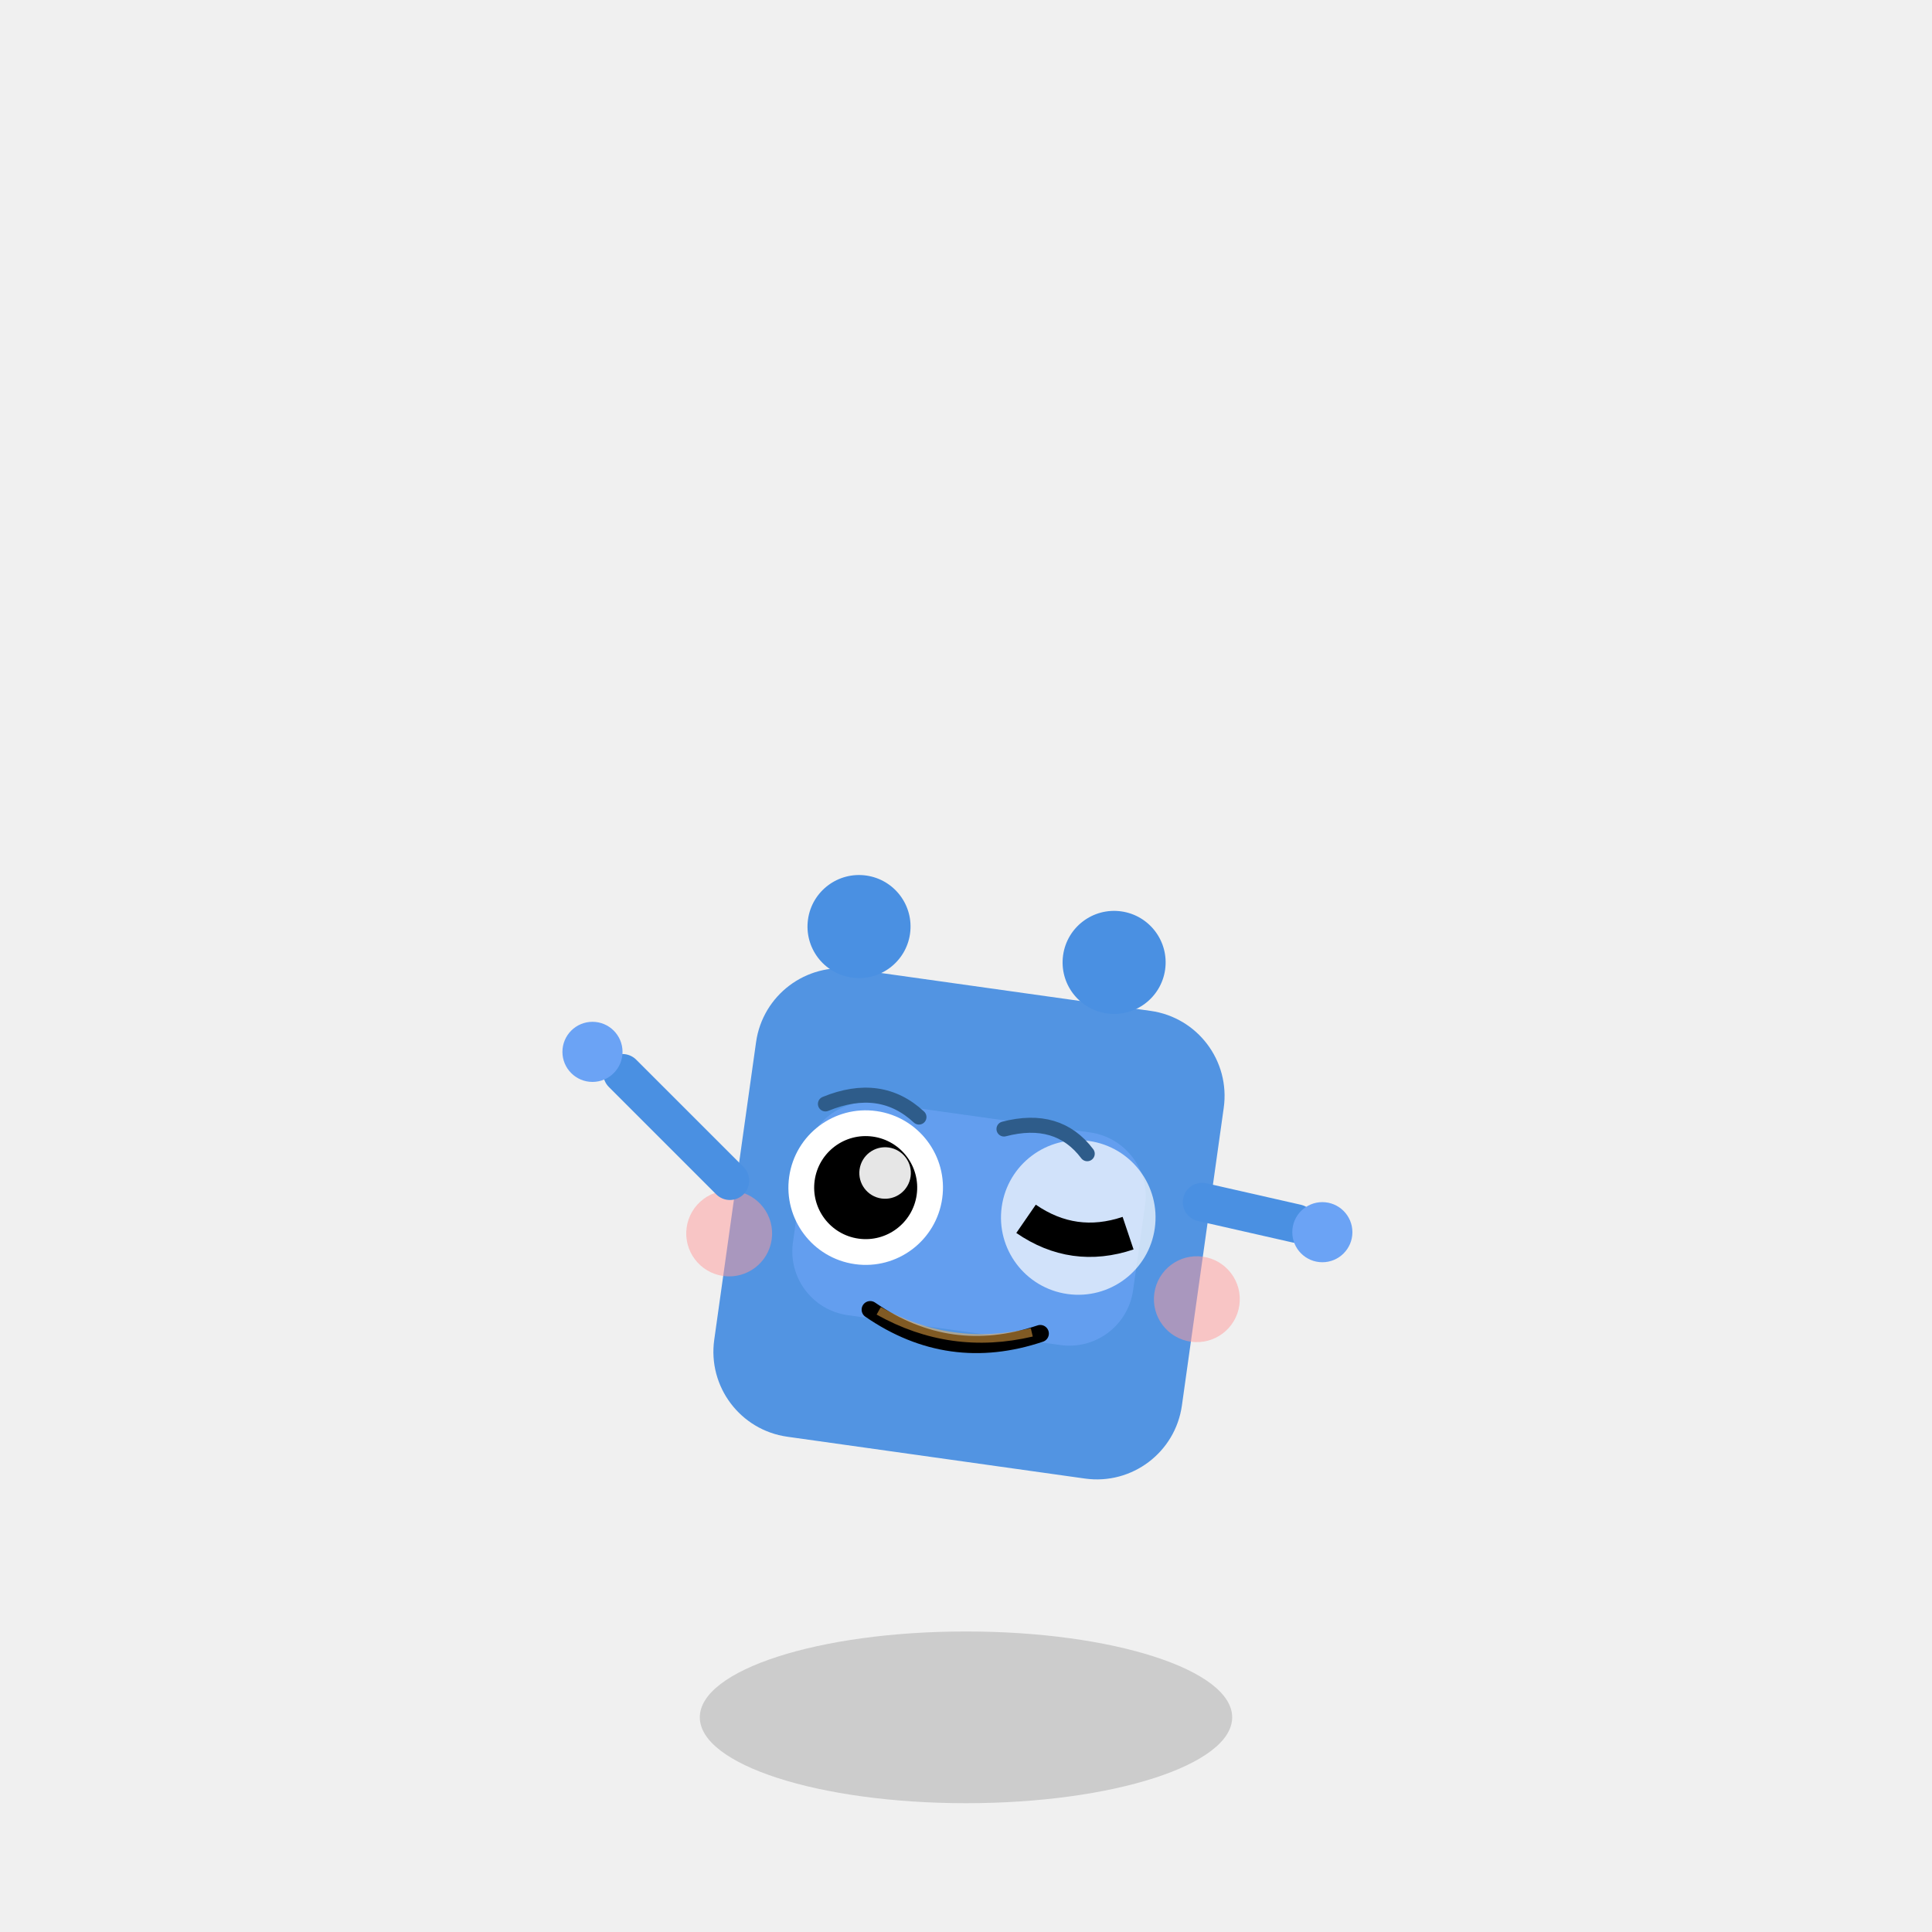
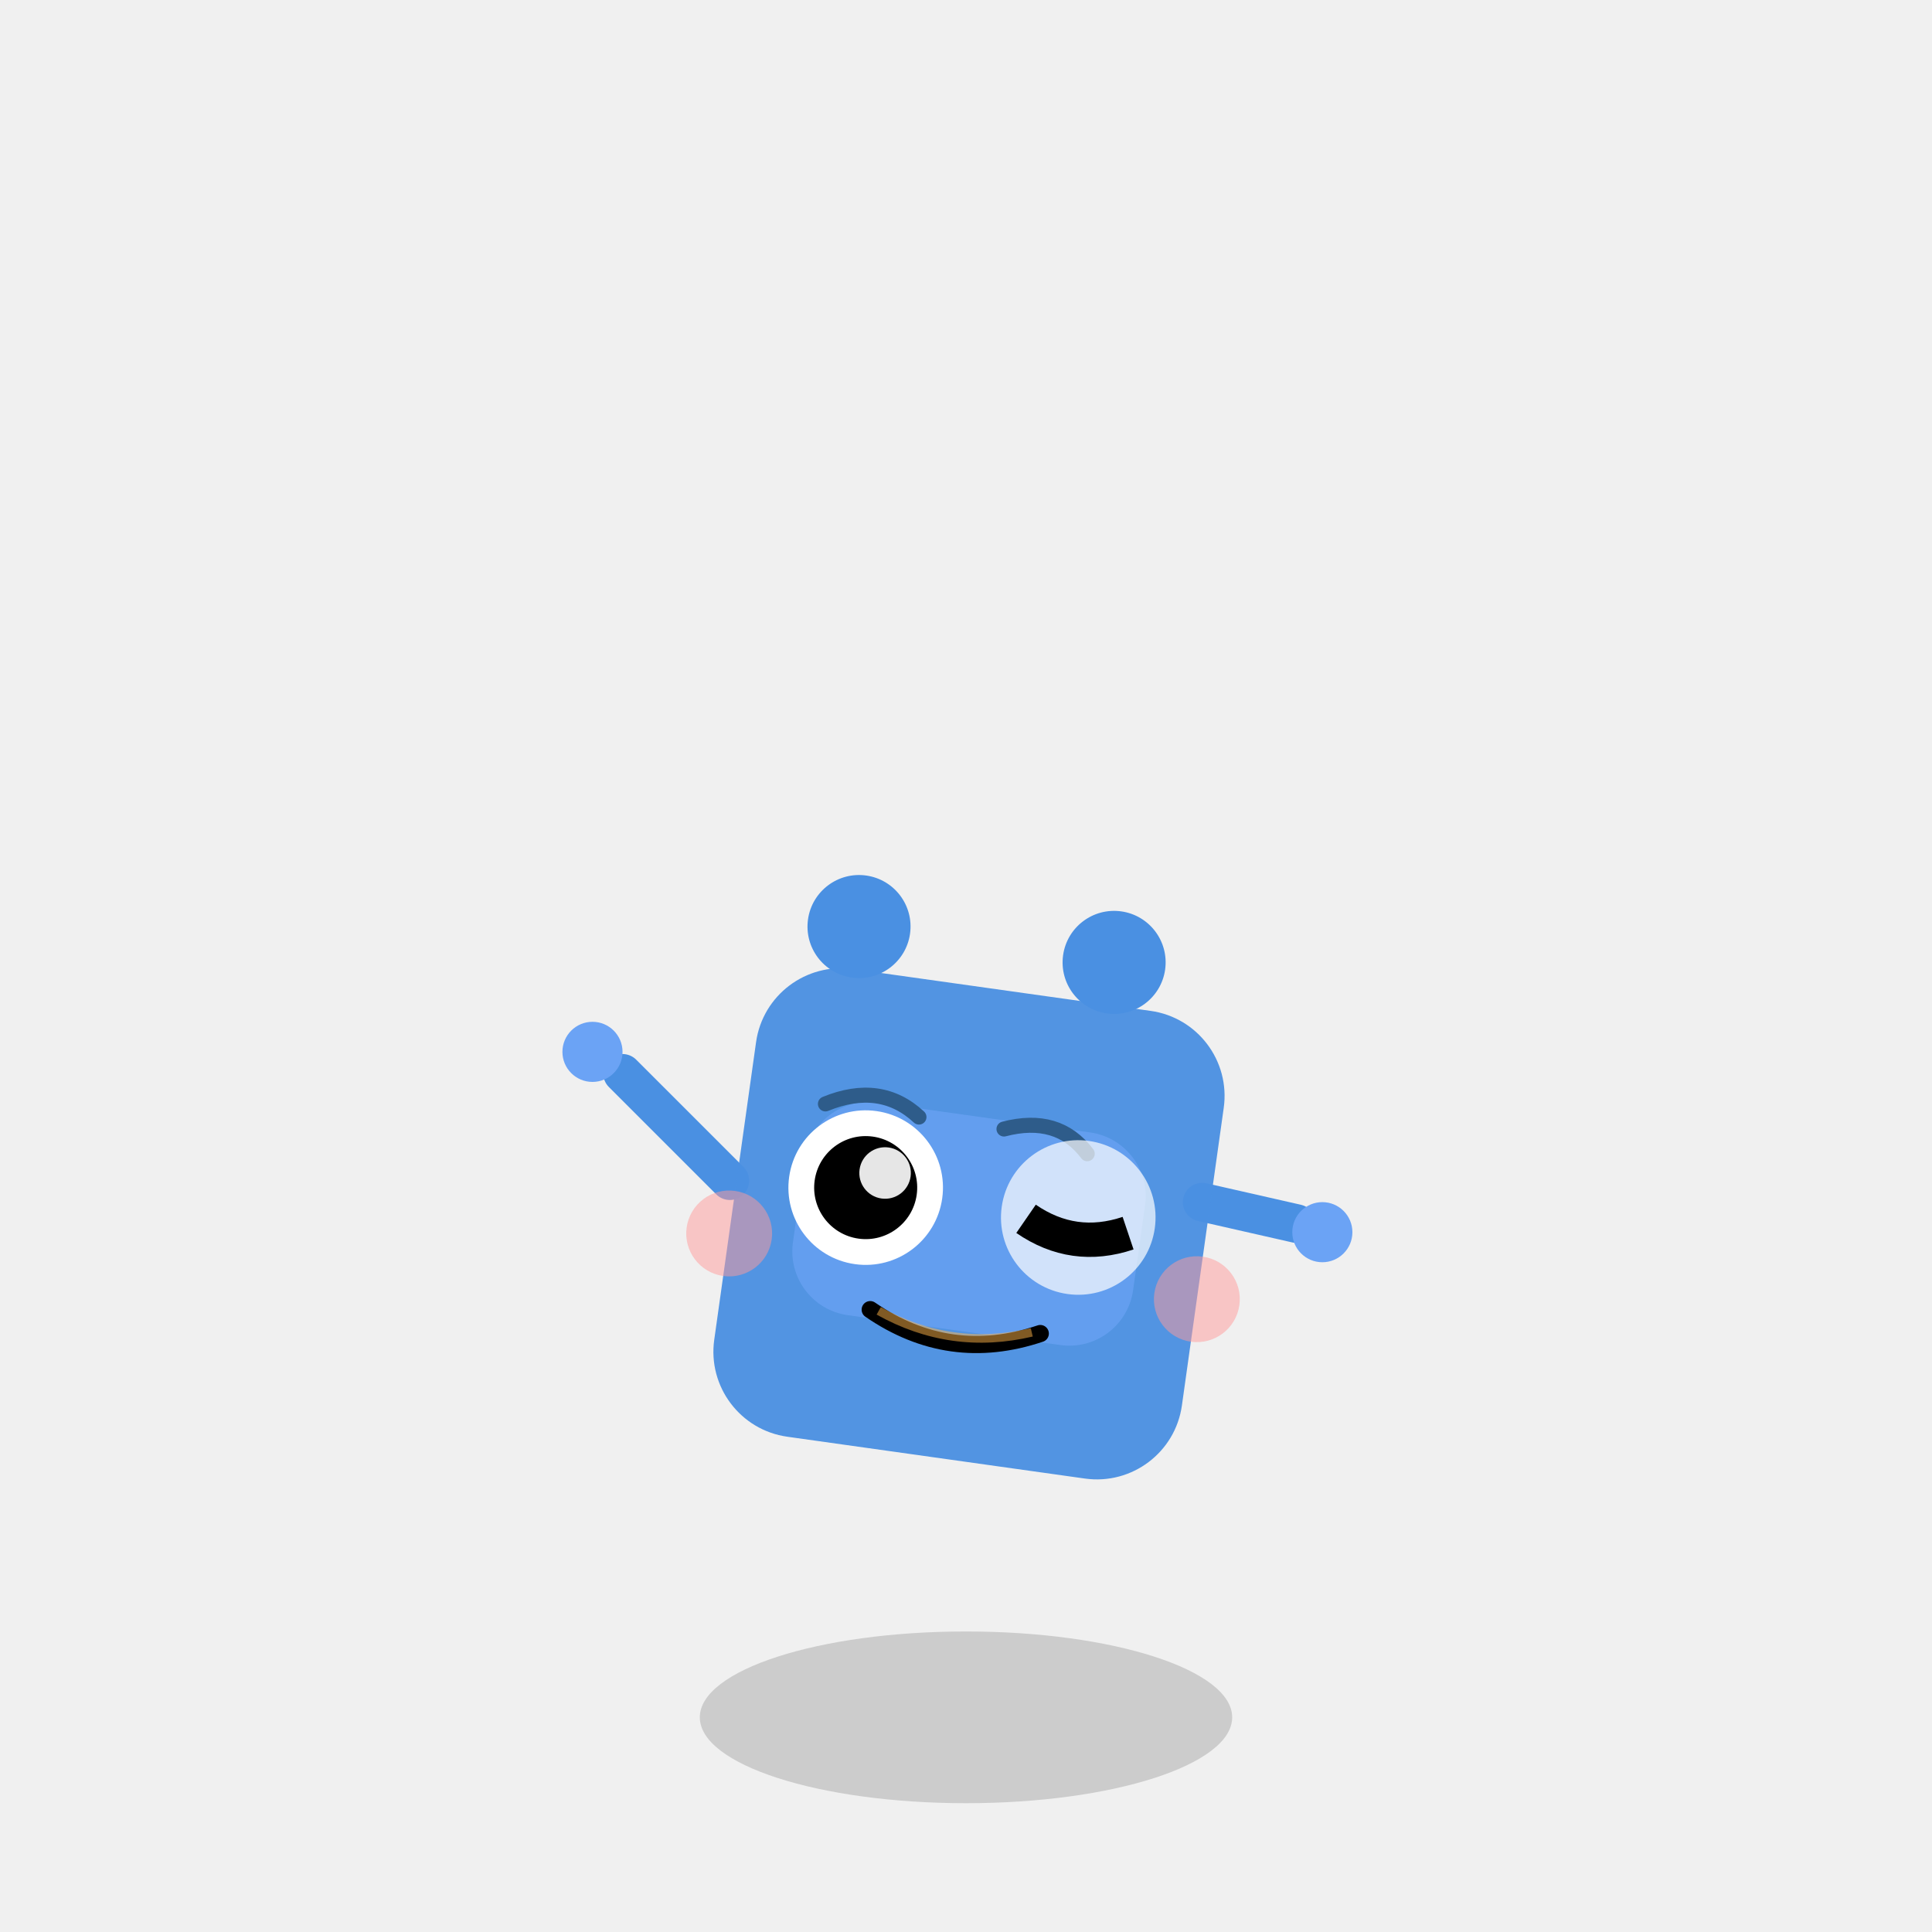
<svg xmlns="http://www.w3.org/2000/svg" viewBox="-15 -25 45 45">
  <ellipse cx="7.5" cy="15" rx="6.2" ry="2" fill="rgba(0,0,0,0.15)" />
+   <g>
+     <line x1="2" y1="2.5" x2="-0.5" y2="0" stroke="#4A90E2" stroke-width="0.9" stroke-linecap="round" />
+     <circle cx="-1.2" cy="-0.5" r="0.7" fill="#6BA3F5" />
+     <line x1="13" y1="3" x2="15.2" y2="3.5" stroke="#4A90E2" stroke-width="0.9" stroke-linecap="round" />
+     <circle cx="15.8" cy="3.7" r="0.7" fill="#6BA3F5" />
+   </g>
  <g transform="rotate(8 7.5 4)">
    <rect x="2" y="-2" width="11" height="11" rx="2" fill="#4A90E2" opacity="0.95" />
    <circle cx="4" cy="-3" r="1.2" fill="#4A90E2" />
    <circle cx="10" cy="-3" r="1.2" fill="#4A90E2" />
    <rect x="3.5" y="1" width="8" height="5" rx="1.5" fill="#6BA3F5" opacity="0.7" />
+     <path d="M 5.5 5.8 Q 7.5 6.8 9.5 5.8" stroke="#000000" stroke-width="0.4" fill="none" stroke-linecap="round" />
+     <path d="M 5.7 5.8 Q 7.5 6.5 9.3 5.8" stroke="#FFB347" stroke-width="0.2" fill="none" opacity="0.5" />
+     <path d="M 3.8 1.2 Q 5 0.5 6 1.2" stroke="#2E5C8A" stroke-width="0.35" fill="none" stroke-linecap="round" />
+     <path d="M 10 1.5 Q 9.2 0.7 8 1.2" stroke="#2E5C8A" stroke-width="0.35" fill="none" stroke-linecap="round" />
+     <circle cx="2" cy="4.5" r="1" fill="#FF9999" opacity="0.5" />
+     <circle cx="13" cy="4.5" r="1" fill="#FF9999" opacity="0.5" />
    <g>
      <circle cx="5" cy="3" r="1.8" fill="white" />
      <circle cx="5" cy="3" r="1.2" fill="#000000" />
      <circle cx="5.4" cy="2.6" r="0.6" fill="white" opacity="0.9" />
      <circle cx="10" cy="3" r="1.8" fill="white" opacity="0.7" />
      <path d="M 8.8 3.2 Q 10 3.8 11.2 3.2" stroke="#000000" stroke-width="0.8" fill="#4A90E2" />
    </g>
-     <path d="M 5.5 5.8 Q 7.5 6.8 9.5 5.8" stroke="#000000" stroke-width="0.4" fill="none" stroke-linecap="round" />
-     <path d="M 5.7 5.8 Q 7.5 6.5 9.3 5.8" stroke="#FFB347" stroke-width="0.2" fill="none" opacity="0.5" />
-     <path d="M 3.8 1.2 Q 5 0.5 6 1.2" stroke="#2E5C8A" stroke-width="0.35" fill="none" stroke-linecap="round" />
-     <path d="M 10 1.5 Q 9.2 0.7 8 1.2" stroke="#2E5C8A" stroke-width="0.35" fill="none" stroke-linecap="round" />
-     <circle cx="2" cy="4.5" r="1" fill="#FF9999" opacity="0.5" />
-     <circle cx="13" cy="4.5" r="1" fill="#FF9999" opacity="0.5" />
-   </g>
-   <g>
-     <line x1="2" y1="2.5" x2="-0.5" y2="0" stroke="#4A90E2" stroke-width="0.9" stroke-linecap="round" />
-     <circle cx="-1.2" cy="-0.5" r="0.7" fill="#6BA3F5" />
-     <line x1="13" y1="3" x2="15.2" y2="3.5" stroke="#4A90E2" stroke-width="0.9" stroke-linecap="round" />
-     <circle cx="15.8" cy="3.7" r="0.7" fill="#6BA3F5" />
  </g>
</svg>
